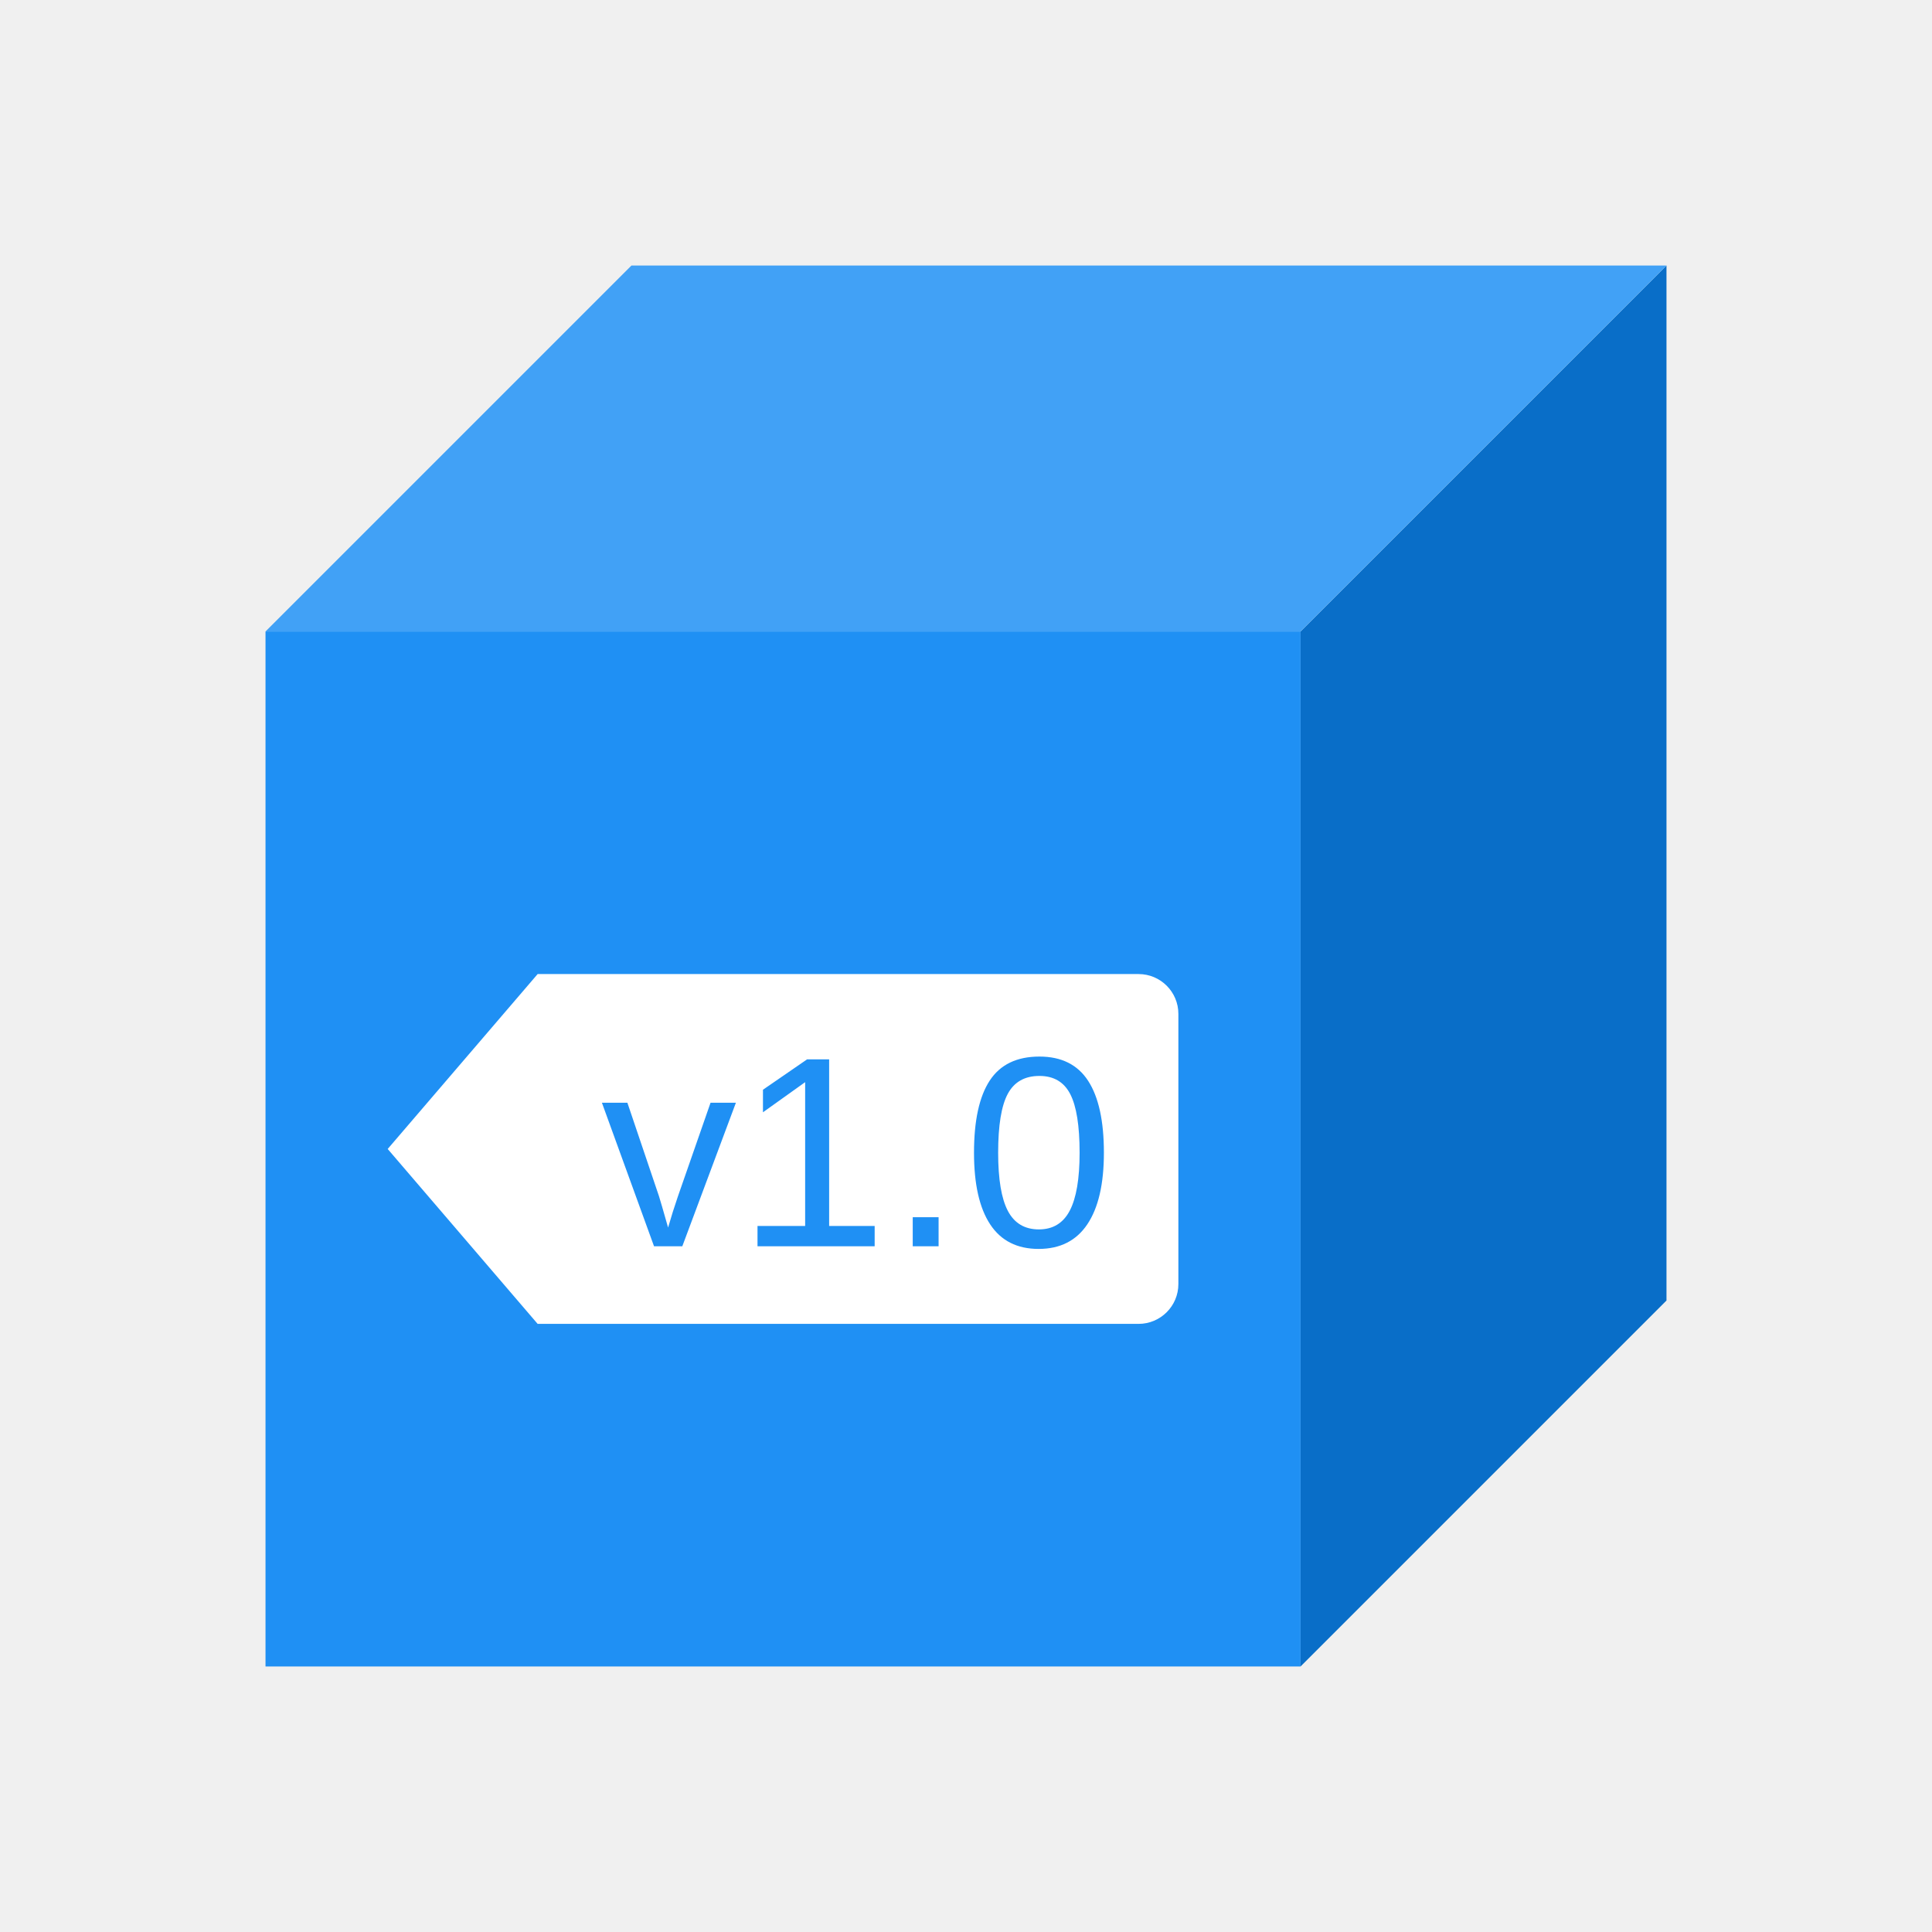
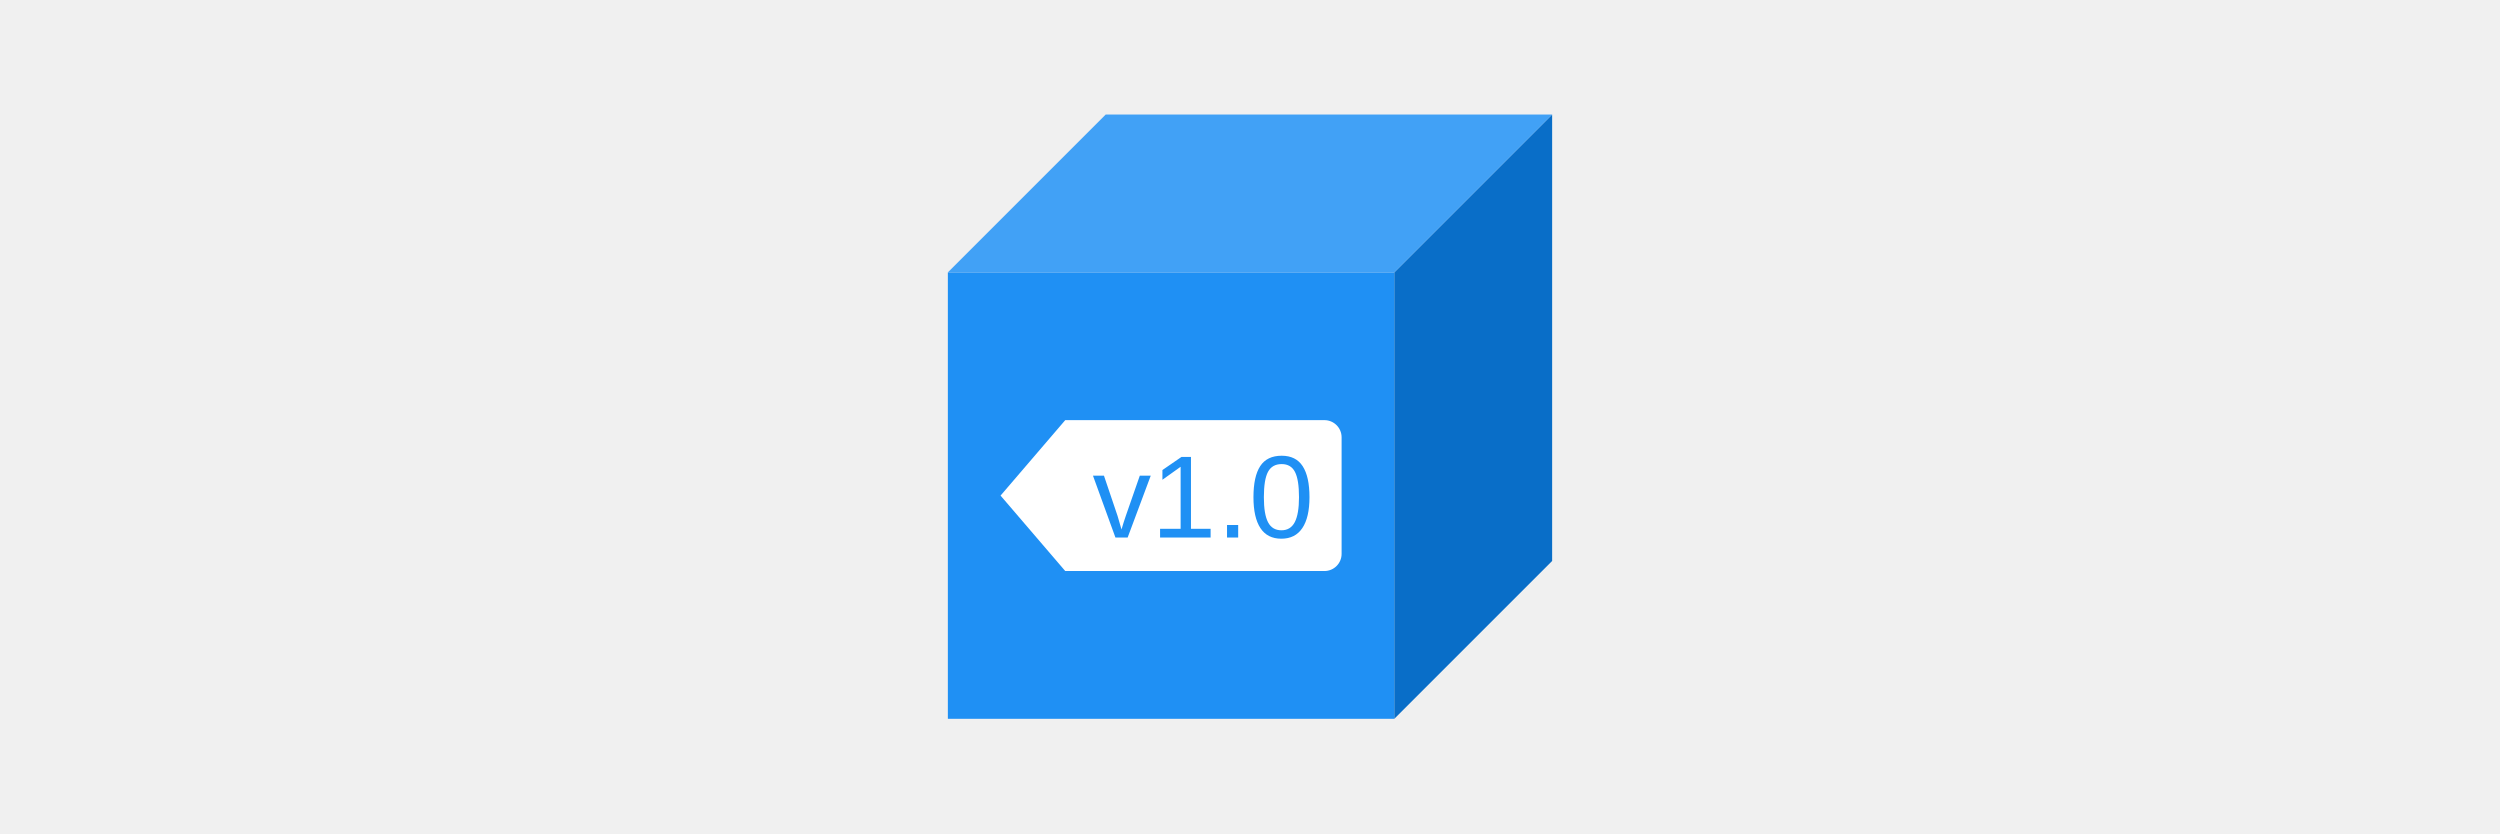
- <svg xmlns="http://www.w3.org/2000/svg" width="100%" height="100%" viewBox="0 0 1024 1024" version="1.1" xml:space="preserve" style="fill-rule:evenodd;clip-rule:evenodd;stroke-linejoin:round;stroke-miterlimit:2;">
-   <g transform="matrix(5.48585,0,0,5.48585,-797.9,-1371.27)">
+ <svg xmlns="http://www.w3.org/2000/svg" width="100%" height="100%" viewBox="0 0 3072 1024" version="1.1" xml:space="preserve" style="fill-rule:evenodd;clip-rule:evenodd;stroke-linejoin:round;stroke-miterlimit:2;">
+   <g transform="matrix(5.48585,0,0,5.48585,226.1,-1371.27)">
    <g transform="matrix(0.998123,0,0,0.998123,0.32116,0.583706)">
      <rect x="171.1" y="310.973" width="100.188" height="100.188" style="fill:rgb(31,144,244);" />
    </g>
    <g transform="matrix(0.35289,-0.35289,1.82658e-16,0.998123,210.721,60.9633)">
      <rect x="171.1" y="310.973" width="100.188" height="100.188" style="fill:rgb(9,110,200);" />
    </g>
    <g transform="matrix(0.35289,-0.35289,0.998123,-1.9173e-16,-199.669,371.353)">
      <rect x="171.1" y="310.973" width="100.188" height="100.188" style="fill:rgb(65,161,246);" />
    </g>
  </g>
-   <g transform="matrix(1,0,0,1,-4.54022,0)">
+   <g transform="matrix(1,0,0,1,1019.46,0)">
    <path d="M289.504,701.683L210.024,608.977L289.504,516.271L608.002,516.271C619.648,516.271 629.103,525.726 629.103,537.372L629.103,680.582C629.103,692.228 619.648,701.683 608.002,701.683L289.504,701.683Z" style="fill:white;" />
  </g>
-   <g transform="matrix(1,0,0,1,-4.83283,0)">
-     <text x="323.36px" y="660.551px" style="font-family:'ArialMT', 'Arial', sans-serif;font-size:144px;fill:rgb(31,144,244);">v1.0</text>
+   <g transform="matrix(1,0,0,1,1342.53,660.551)">
+     <text x="0px" y="0px" style="font-family:'ArialMT', 'Arial', sans-serif;font-size:144px;fill:rgb(31,144,244);">v1.0</text>
  </g>
</svg>
